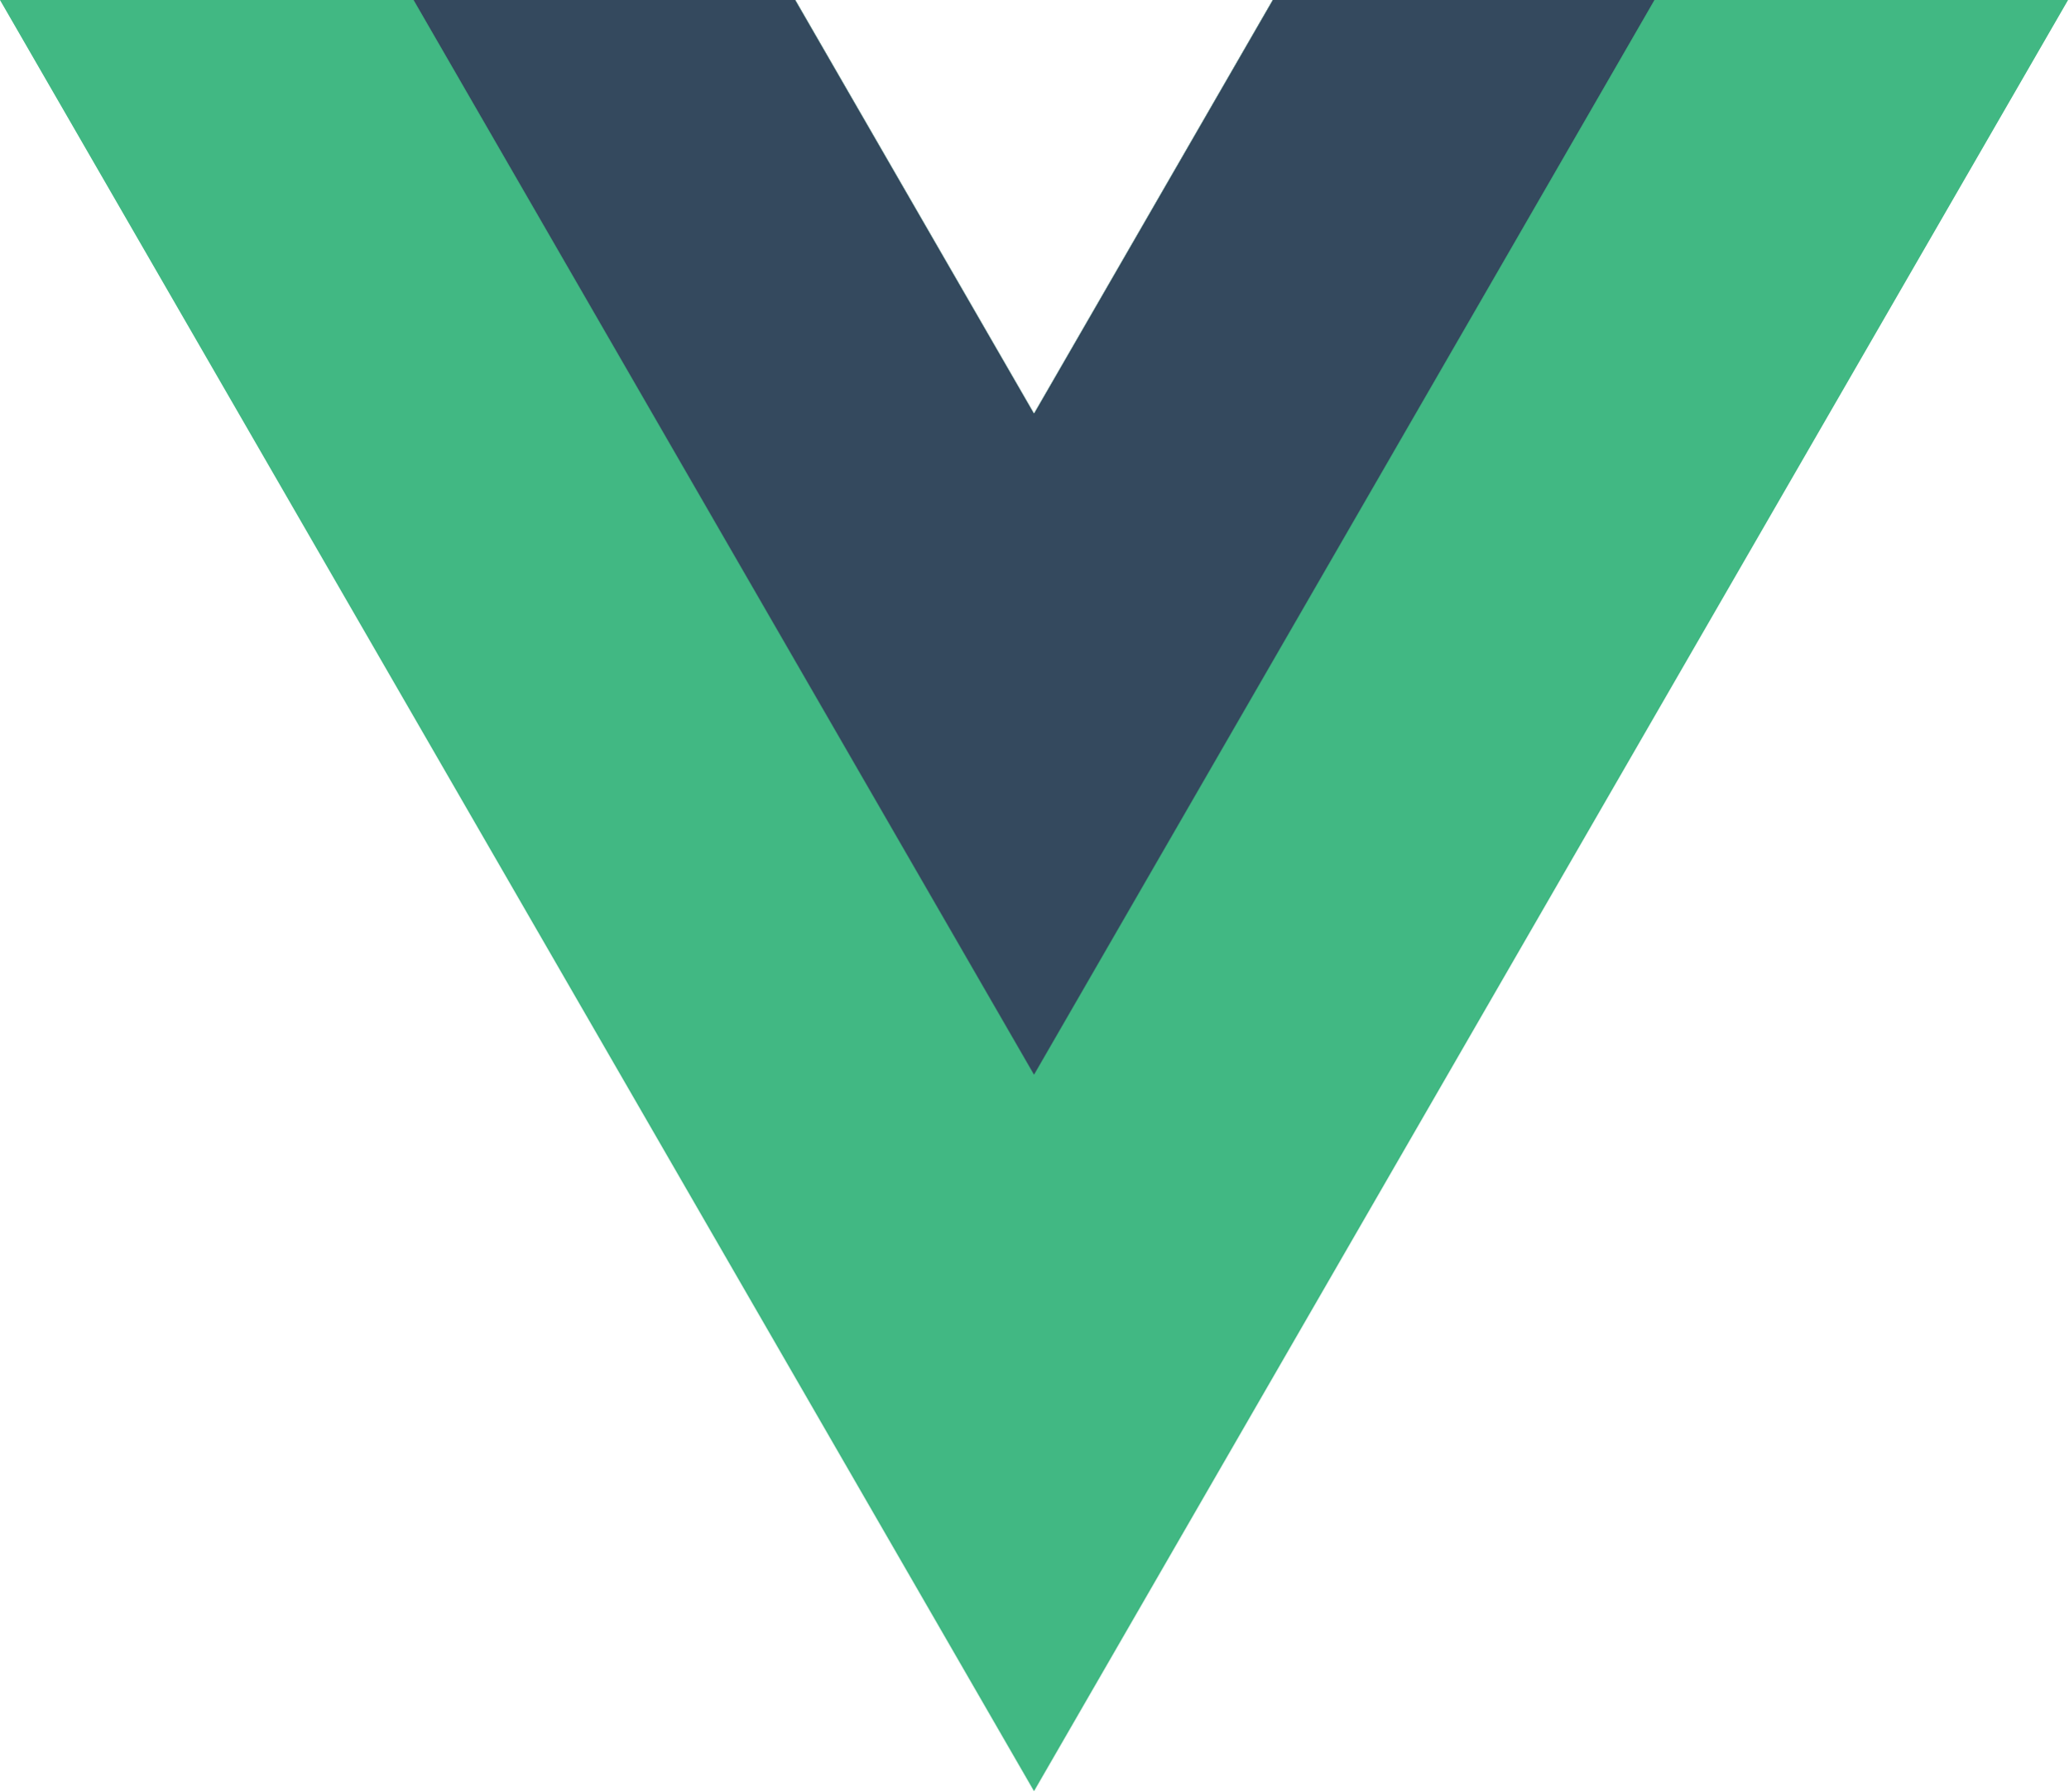
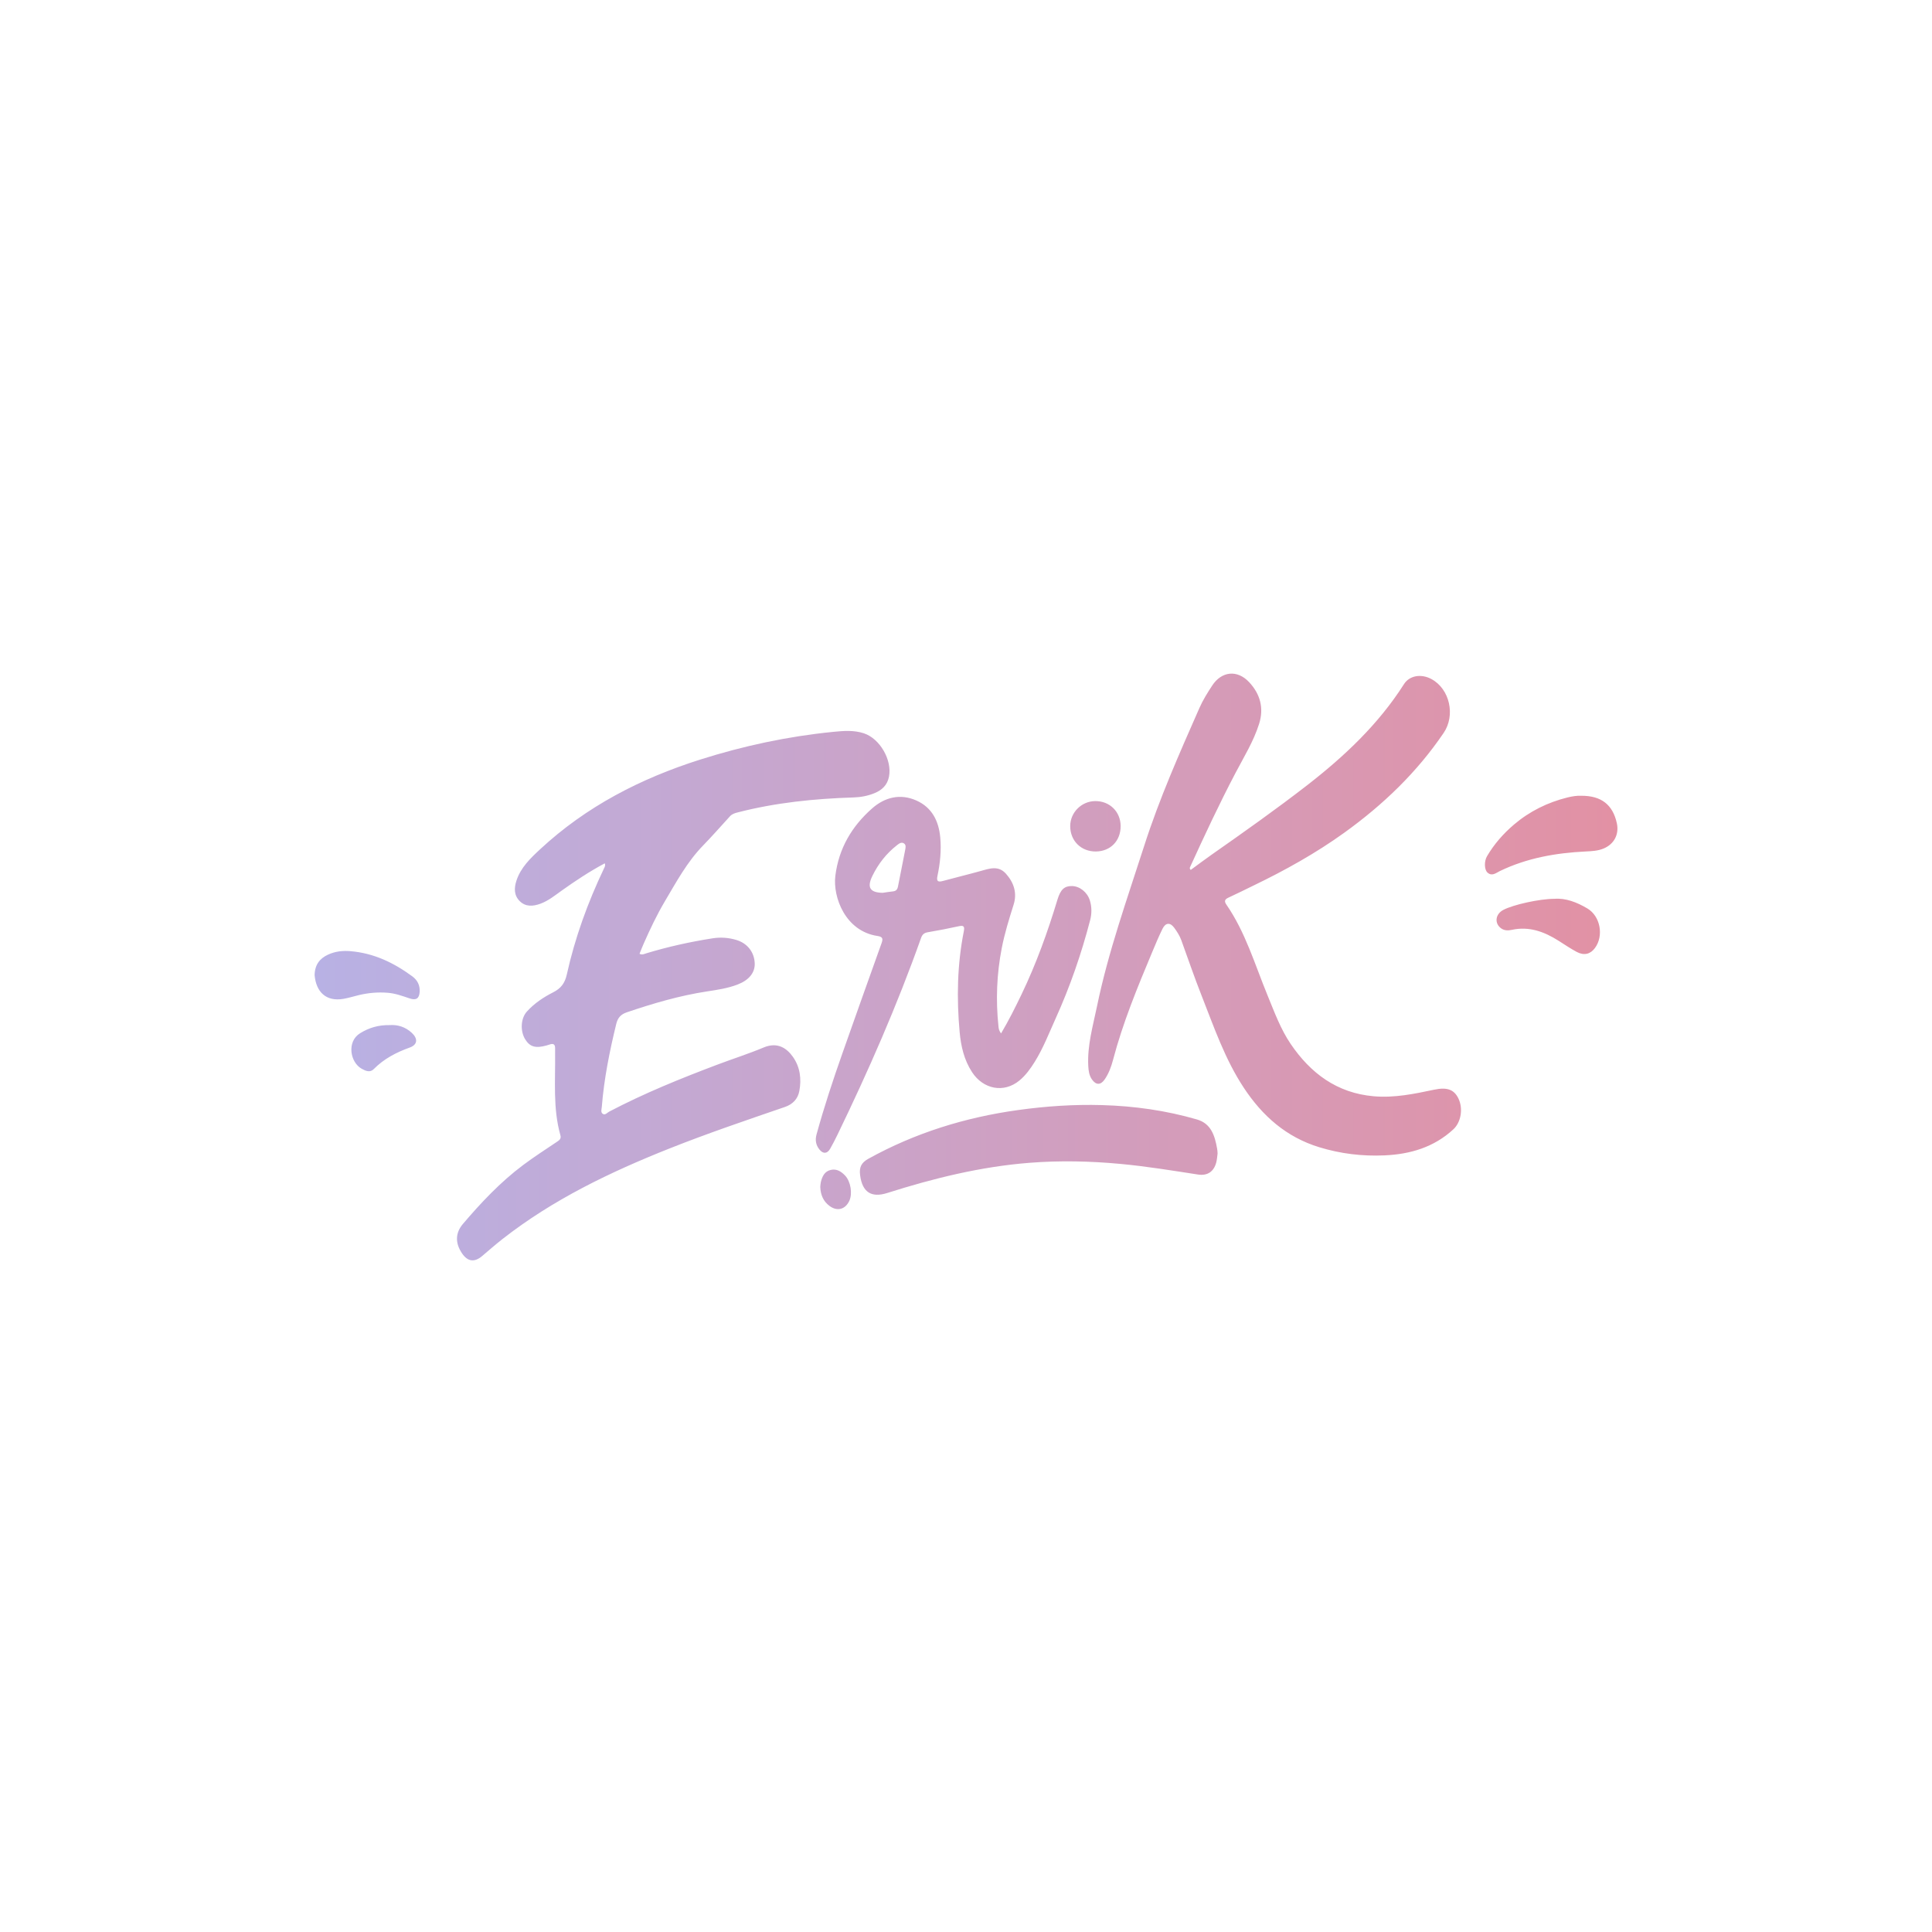
- <svg xmlns="http://www.w3.org/2000/svg" viewBox="0 0 261.76 226.69">
-   <path d="M161.096.001l-30.225 52.351L100.647.001H-.005l130.877 226.688L261.749.001z" fill="#41b883" />
-   <path d="M161.096.001l-30.225 52.351L100.647.001H52.346l78.526 136.01L209.398.001z" fill="#34495e" />
+ <svg xmlns="http://www.w3.org/2000/svg" version="1.1" x="0px" y="0px" viewBox="0 0 1500 1500" style="enable-background:new 0 0 1500 1500;" xml:space="preserve">
+   <style type="text/css">
+ 	.st0{fill:url(#SVGID_1_);}
+ </style>
+   <g id="Background">
+ </g>
+   <g id="Layer_1">
+     <linearGradient id="SVGID_1_" gradientUnits="userSpaceOnUse" x1="244.26" y1="750.763" x2="1255.784" y2="750.763">
+       <stop offset="0" style="stop-color:#B8B1E4" />
+       <stop offset="1" style="stop-color:#E291A4" />
+     </linearGradient>
+     <path class="st0" d="M469.56,670.27c-11.94,6.38-22.87,13.65-33.57,21.27c-5.29,3.77-10.33,7.91-16.54,10.15   c-5.64,2.03-11.3,2.49-15.91-2.04c-4.56-4.49-4.43-10.23-2.58-15.89c3.34-10.23,10.87-17.42,18.45-24.45   c35.73-33.16,77.89-54.87,124.04-69.52c33.78-10.73,68.23-18.08,103.49-21.58c7.91-0.78,15.95-1.47,23.78,1.13   c12.46,4.13,21.99,20.73,19.5,33.61c-1.29,6.65-5.46,10.5-11.32,12.88c-5.12,2.08-10.45,3.12-16.05,3.3   c-30.52,0.95-60.78,4.02-90.44,11.71c-2.15,0.56-4.1,1.2-5.65,2.9c-6.95,7.63-13.77,15.38-20.96,22.78   c-12.35,12.7-20.64,28.15-29.55,43.16c-6.29,10.61-11.56,21.77-16.54,33.06c-1.13,2.55-2.12,5.17-3.19,7.77   c2.09,1.08,3.62,0.14,5.15-0.32c16.92-5.14,34.15-8.95,51.62-11.69c6.2-0.97,12.31-0.53,18.3,1.24   c8.72,2.58,14.13,9.59,14.38,18.35c0.2,7.22-4.61,12.94-13.24,16.27c-7.7,2.97-15.78,4.15-23.84,5.38   c-21.33,3.27-41.91,9.32-62.29,16.24c-4.58,1.55-6.97,4.21-8.14,8.99c-5.18,21.22-9.48,42.58-11.22,64.39   c-0.15,1.88-1.11,4.36,0.92,5.53c1.8,1.04,3.3-1.04,4.86-1.85c27.2-14.28,55.6-25.77,84.3-36.59c11.85-4.47,23.95-8.31,35.61-13.2   c10.65-4.46,17.85,0.52,22.56,7.11c5.76,8.05,6.87,17.3,5.1,26.75c-1.14,6.11-5.12,10.25-11.19,12.34   c-29.93,10.29-59.92,20.44-89.35,32.13c-46.13,18.32-90.66,39.65-130.02,70.48c-5.37,4.21-10.5,8.73-15.71,13.14   c-5.94,5.04-11.16,4.38-15.55-2.02c-5.5-8.02-5.28-15.96,0.62-22.9c14.16-16.64,29.12-32.5,46.65-45.66   c8.52-6.39,17.51-12.16,26.35-18.11c1.93-1.3,3.48-2.36,2.7-5.12c-5.89-20.9-3.83-42.33-4.11-63.6c-0.02-1.33,0-2.67,0.01-4   c0.02-3.02-1.45-3.84-4.18-2.86c-0.78,0.28-1.59,0.51-2.39,0.74c-8.56,2.4-13.02,1.14-16.64-4.71c-4.04-6.53-3.48-16.31,1.28-21.58   c5.78-6.41,12.9-11.13,20.47-14.97c5.97-3.03,9.03-7.04,10.53-13.78c6.33-28.56,16.29-55.94,28.86-82.35   C469.38,673.25,470.22,672.31,469.56,670.27z M924,673.14c11.22-24.55,22.63-49,35.18-72.9c6.57-12.53,14.08-24.61,18.38-38.22   c3.88-12.3,0.87-23.14-7.69-32.35c-9.18-9.87-21.41-8.62-28.74,2.62c-3.64,5.58-7.2,11.22-9.89,17.35   c-15.51,35.21-31.11,70.34-42.9,107.1c-13.23,41.24-27.86,82.05-36.64,124.58c-3.16,15.29-7.62,30.43-6.77,46.33   c0.2,3.73,0.68,7.33,2.87,10.45c3.16,4.49,6.8,4.45,9.89-0.07c3.15-4.6,5.06-9.78,6.46-15.1c7.58-28.77,18.88-56.18,30.34-83.53   c2.58-6.14,5.12-12.31,8.07-18.28c2.42-4.91,5.98-5.11,9.13-0.77c2.14,2.96,4.16,6.03,5.43,9.51   c5.18,14.25,10.07,28.61,15.63,42.71c9.7,24.61,18.24,49.77,33.01,72.09c14.42,21.8,32.92,38.19,58.4,46.01   c16.61,5.1,33.53,7.14,50.8,6.36c20-0.9,38.36-6.28,53.48-20.28c5.86-5.42,7.73-16.08,3.81-24.02c-3.43-6.96-8.92-8.78-18.81-6.69   c-15.47,3.27-30.9,6.5-46.95,5.09c-28.5-2.5-48.96-17.89-64.39-40.58c-7.86-11.56-12.69-24.89-18.02-37.84   c-9.8-23.84-17.05-48.83-31.91-70.36c-1.73-2.5-1.45-4.04,1.48-5.38c6.66-3.05,13.2-6.36,19.8-9.55   c24.48-11.83,48.18-25.01,70.29-40.93c29.98-21.59,56.31-46.77,77.13-77.49c9.24-13.64,4.76-34-9.44-41.74   c-7.98-4.35-17.09-2.85-21.4,3.93c-19.78,31.08-46.14,55.91-74.93,78.28c-24.21,18.8-49.26,36.48-74.36,54.08   c-5.52,3.87-10.91,7.94-16.27,11.86C923.45,674.39,923.72,673.74,924,673.14z M775.2,796.79c-2.14-20.34-1.36-40.55,2.55-60.63   c2.23-11.47,5.68-22.59,9.2-33.72c2.84-8.98,0.33-17.05-5.89-24.04c-5.84-6.56-12.55-4.15-19.41-2.23   c-9.78,2.74-19.67,5.1-29.47,7.78c-3.77,1.03-5.27,0.51-4.34-3.88c2.08-9.81,3.08-19.77,2.18-29.79   c-1.15-12.76-6.39-23.36-18.52-28.76c-12.55-5.59-24.52-2.58-34.43,6.16c-15.7,13.86-25.84,30.96-28.51,52.27   c-2.07,16.57,7.78,43.06,32.73,46.74c4.14,0.61,4.37,2.21,3.15,5.61c-10.17,28.38-20.28,56.78-30.3,85.21   c-7.37,20.89-14.32,41.93-20.19,63.3c-1.21,4.41-0.49,8.27,2.3,11.72c2.86,3.53,6.07,3.27,8.31-0.68c1.97-3.48,3.8-7.03,5.55-10.63   c24.19-49.95,46.46-100.71,65.02-153.05c0.95-2.69,2.43-3.91,5.29-4.39c8.04-1.35,16.06-2.92,24.02-4.67   c3.95-0.87,4.58,0.32,3.85,4.03c-5.12,25.84-5.6,51.93-3.23,78.07c1,10.99,3.42,21.68,9.64,31.2c8.77,13.41,24.72,16.39,36.66,6.59   c4.95-4.06,8.63-9.18,12-14.59c6.64-10.66,11.12-22.36,16.26-33.73c11.14-24.63,19.97-50.12,26.77-76.29   c1.31-5.05,1.33-10.25-0.23-15.31c-1.99-6.42-7.91-11.08-13.89-11.15c-5.83-0.07-8.86,2.58-11.28,10.58   c-7.57,25.07-16.42,49.65-27.76,73.28c-4.88,10.17-9.91,20.28-15.99,30.54C775.49,800.1,775.37,798.42,775.2,796.79z    M677.27,680.15c4.56-9.38,10.86-17.5,19.15-23.95c1.56-1.21,3.39-2.69,5.41-1.39c1.81,1.16,1.26,3.38,0.94,5.1   c-1.79,9.49-3.76,18.94-5.59,28.42c-0.44,2.28-1.55,3.52-3.92,3.75c-2.64,0.26-5.26,0.72-7.89,1.1   C675.52,693.02,672.92,689.1,677.27,680.15z M945.33,895.63c0-1.33-0.17-2.73-0.4-4.02c-1.75-9.84-4.62-19.25-15.53-22.43   c-24.09-7.02-48.79-10.48-73.85-11.19c-21.84-0.62-43.56,0.85-65.21,3.86c-40.99,5.69-79.89,17.73-116.17,37.83   c-5.47,3.03-7.2,6.6-6.38,12.81c1.73,13.1,8.66,17.68,21.09,13.74c35.95-11.41,72.39-20.42,110.14-23.41   c23.61-1.87,47.17-1.37,70.73,0.82c20.23,1.88,40.27,5.16,60.33,8.26c7.37,1.14,12.3-2.2,14.22-9.38   C944.89,900.28,945,897.93,945.33,895.63C945.21,895.62,945.45,895.64,945.33,895.63z M1216.97,619.15   c-15.44,3.84-29.38,10.73-41.5,21.02c-8.28,7.04-15.42,15.18-20.96,24.6c-2.27,3.86-2.16,10.44,0.38,12.7   c3.53,3.14,6.59,0.28,9.58-1.17c21.06-10.16,43.54-14.1,66.64-15.22c4.69-0.23,9.32-0.43,13.71-2.2   c8.32-3.35,12.4-11.05,10.49-19.73c-3.15-14.37-12.03-21.38-27.61-21.32C1224.48,617.66,1220.71,618.23,1216.97,619.15z    M266.92,775.46c3.93-0.71,7.76-1.92,11.65-2.85c7.32-1.75,14.66-2.41,22.24-1.84c6.13,0.46,11.66,2.53,17.34,4.43   c4.89,1.64,7.38,0.03,7.68-5.16c0.28-4.96-1.6-8.98-5.76-12.04c-14.35-10.55-29.83-17.98-47.93-19.51   c-6.24-0.53-11.95,0.15-17.48,2.7c-6.41,2.95-10.26,7.83-10.39,15.94C245.39,769.84,252.91,777.98,266.92,775.46z M1167.21,706.43   c-6.31,3.28-7.13,10.57-1.61,14.43c2.55,1.78,5.52,1.65,8.2,1.07c13.53-2.93,25.23,1.47,36.37,8.53c4.63,2.94,9.18,6.04,14.01,8.61   c5.7,3.02,10.58,1.76,14.11-3c7.04-9.51,4.25-24.76-5.88-30.76c-8.12-4.81-16.76-8.15-25.53-7.48   C1195.26,697.86,1175.1,702.33,1167.21,706.43z M850.29,621.96c-10.65,0.11-19.37,8.85-19.38,19.43   c-0.01,11.44,8.47,19.82,19.94,19.7c11.36-0.12,19.28-8.28,19.21-19.79C870,630.16,861.5,621.84,850.29,621.96z M279.58,802.2   c-10.51,6.47-7.82,22.62,1.35,27.65c3.01,1.65,6.38,3.1,9.23,0.21c7.91-8.01,17.44-12.98,27.93-16.74   c6.16-2.21,6.52-6.9,1.59-11.46c-5.07-4.68-11.14-6.42-17.07-5.97C293.72,795.73,286.47,797.96,279.58,802.2z M644.19,936.4   c5.94,4.3,12.13,2.55,15.21-4.06c2.6-5.57,1.12-15.01-3.27-19.64c-2.97-3.13-6.52-5.43-11.07-4.39c-4.89,1.12-6.72,5.08-7.76,9.48   c-0.3,1.28-0.32,2.63-0.44,3.76C637.08,927.76,639.29,932.84,644.19,936.4z" />
+   </g>
</svg>
